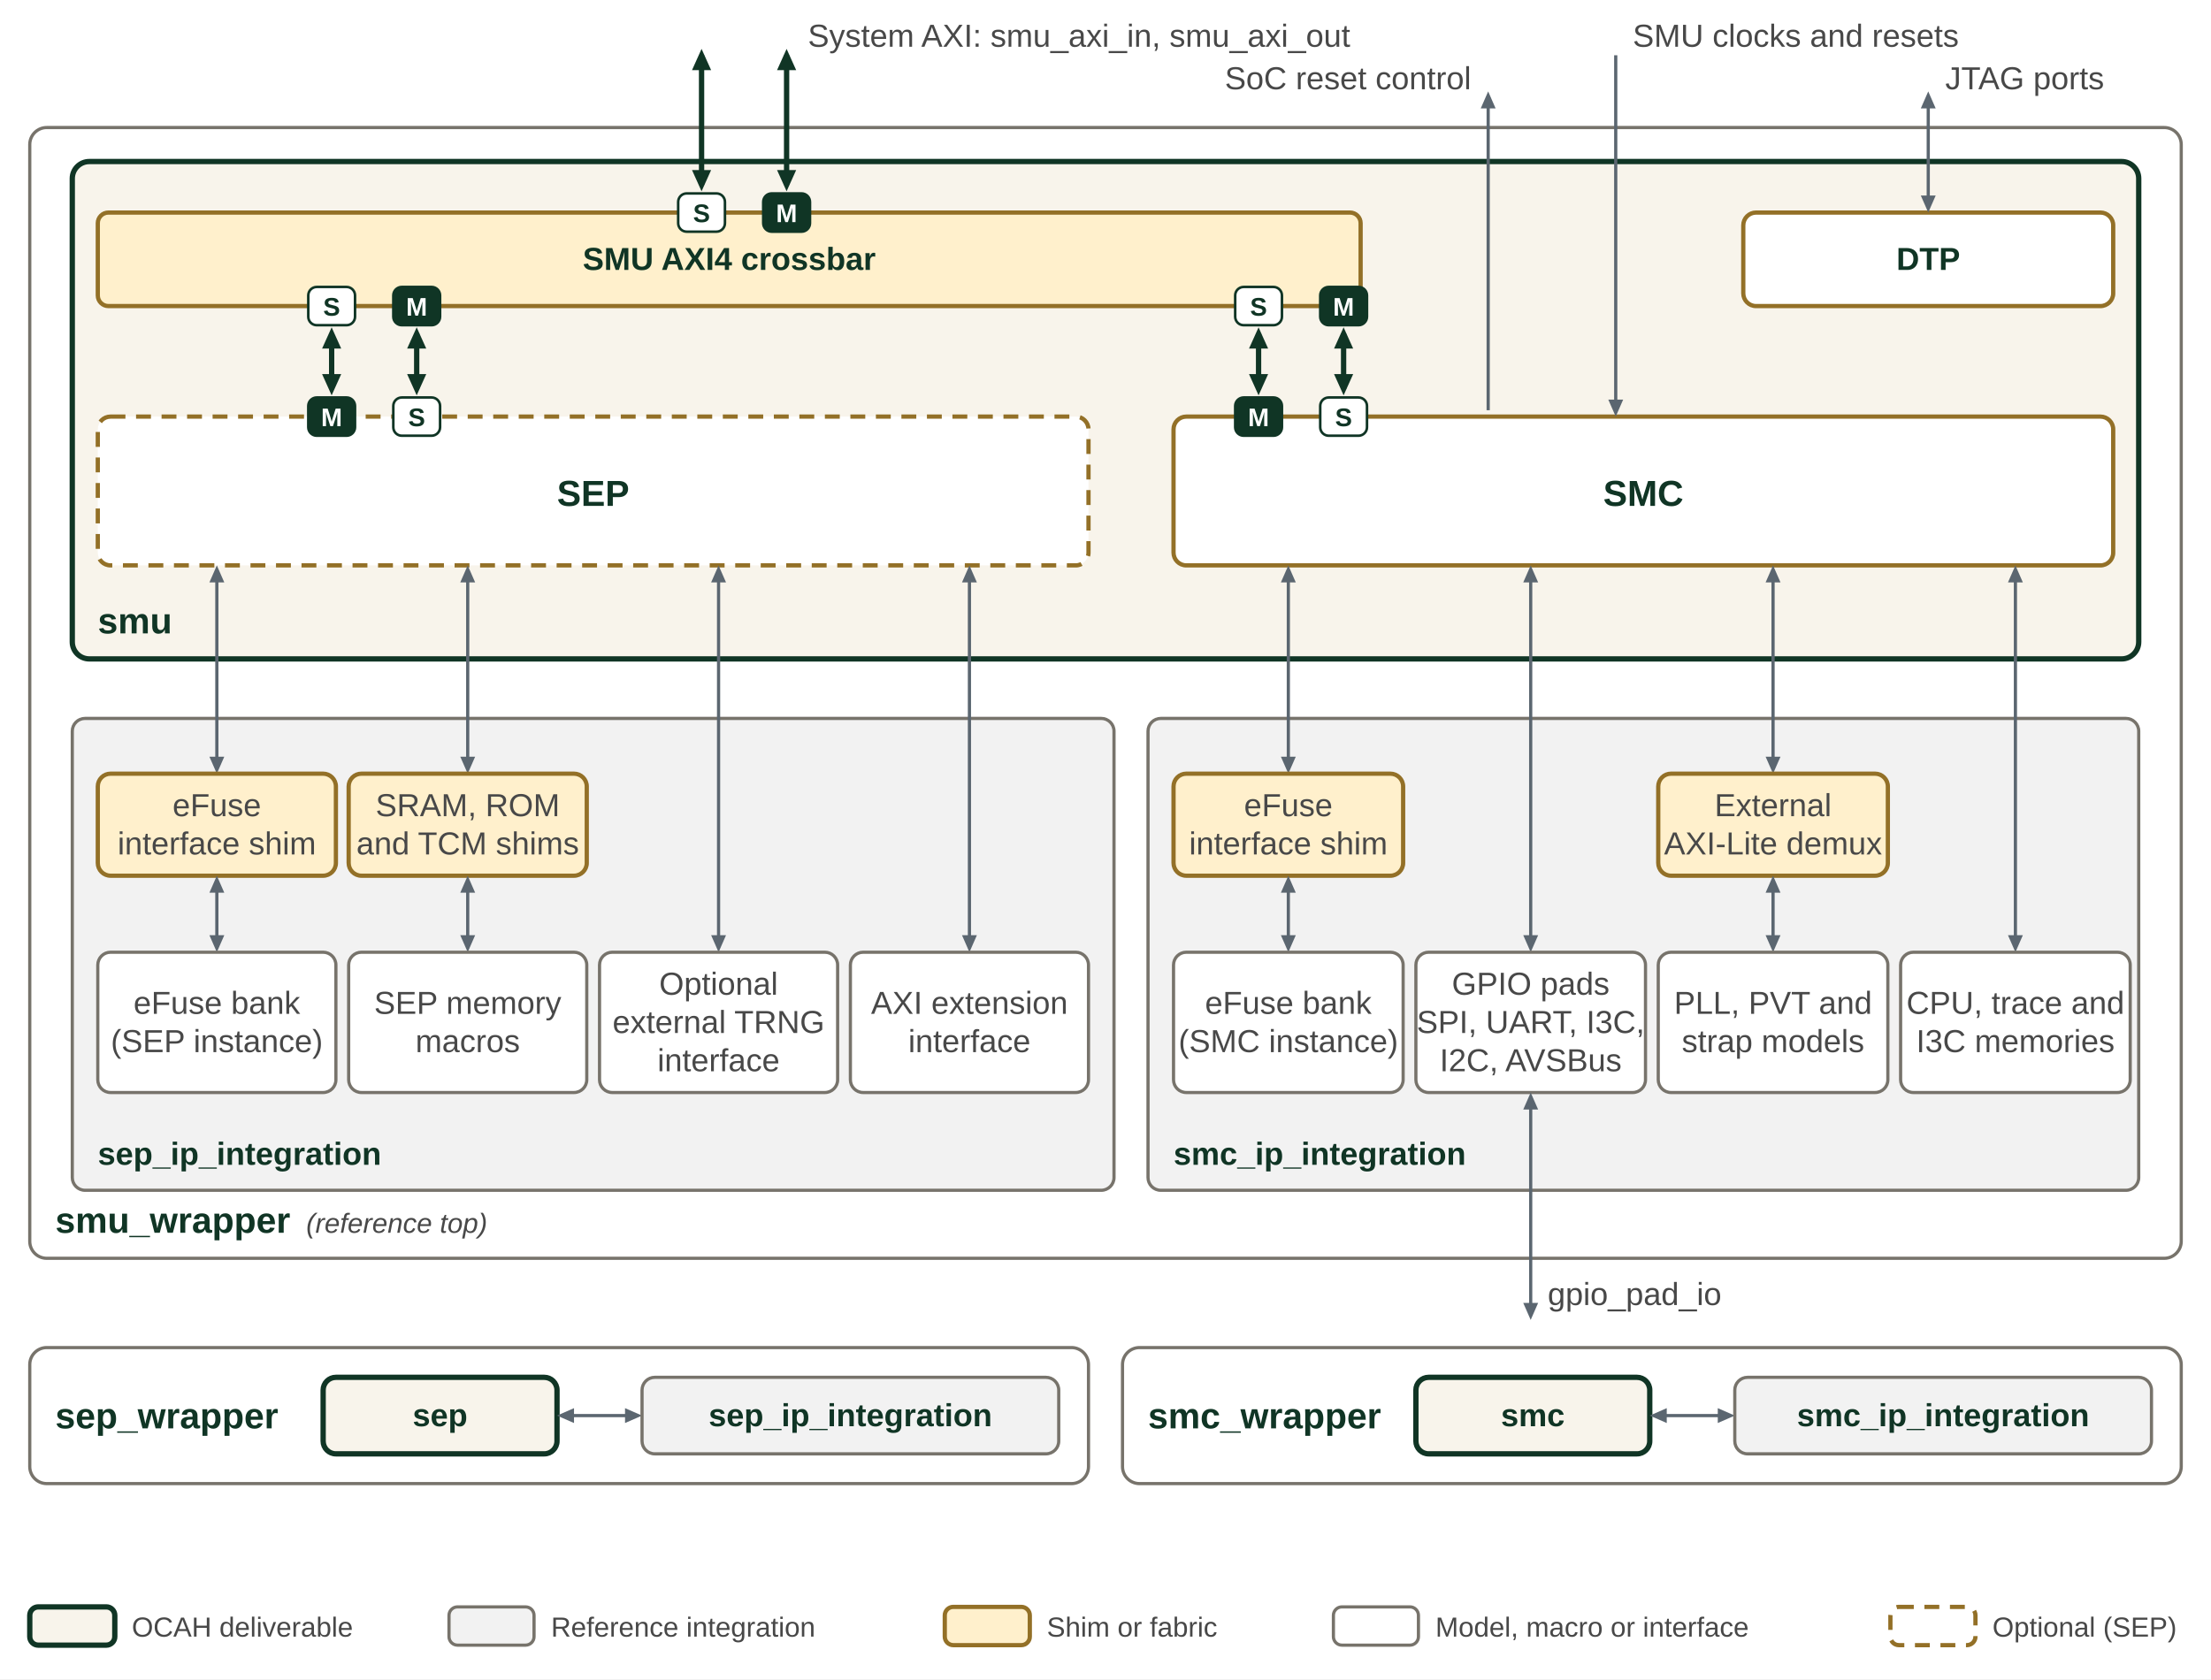
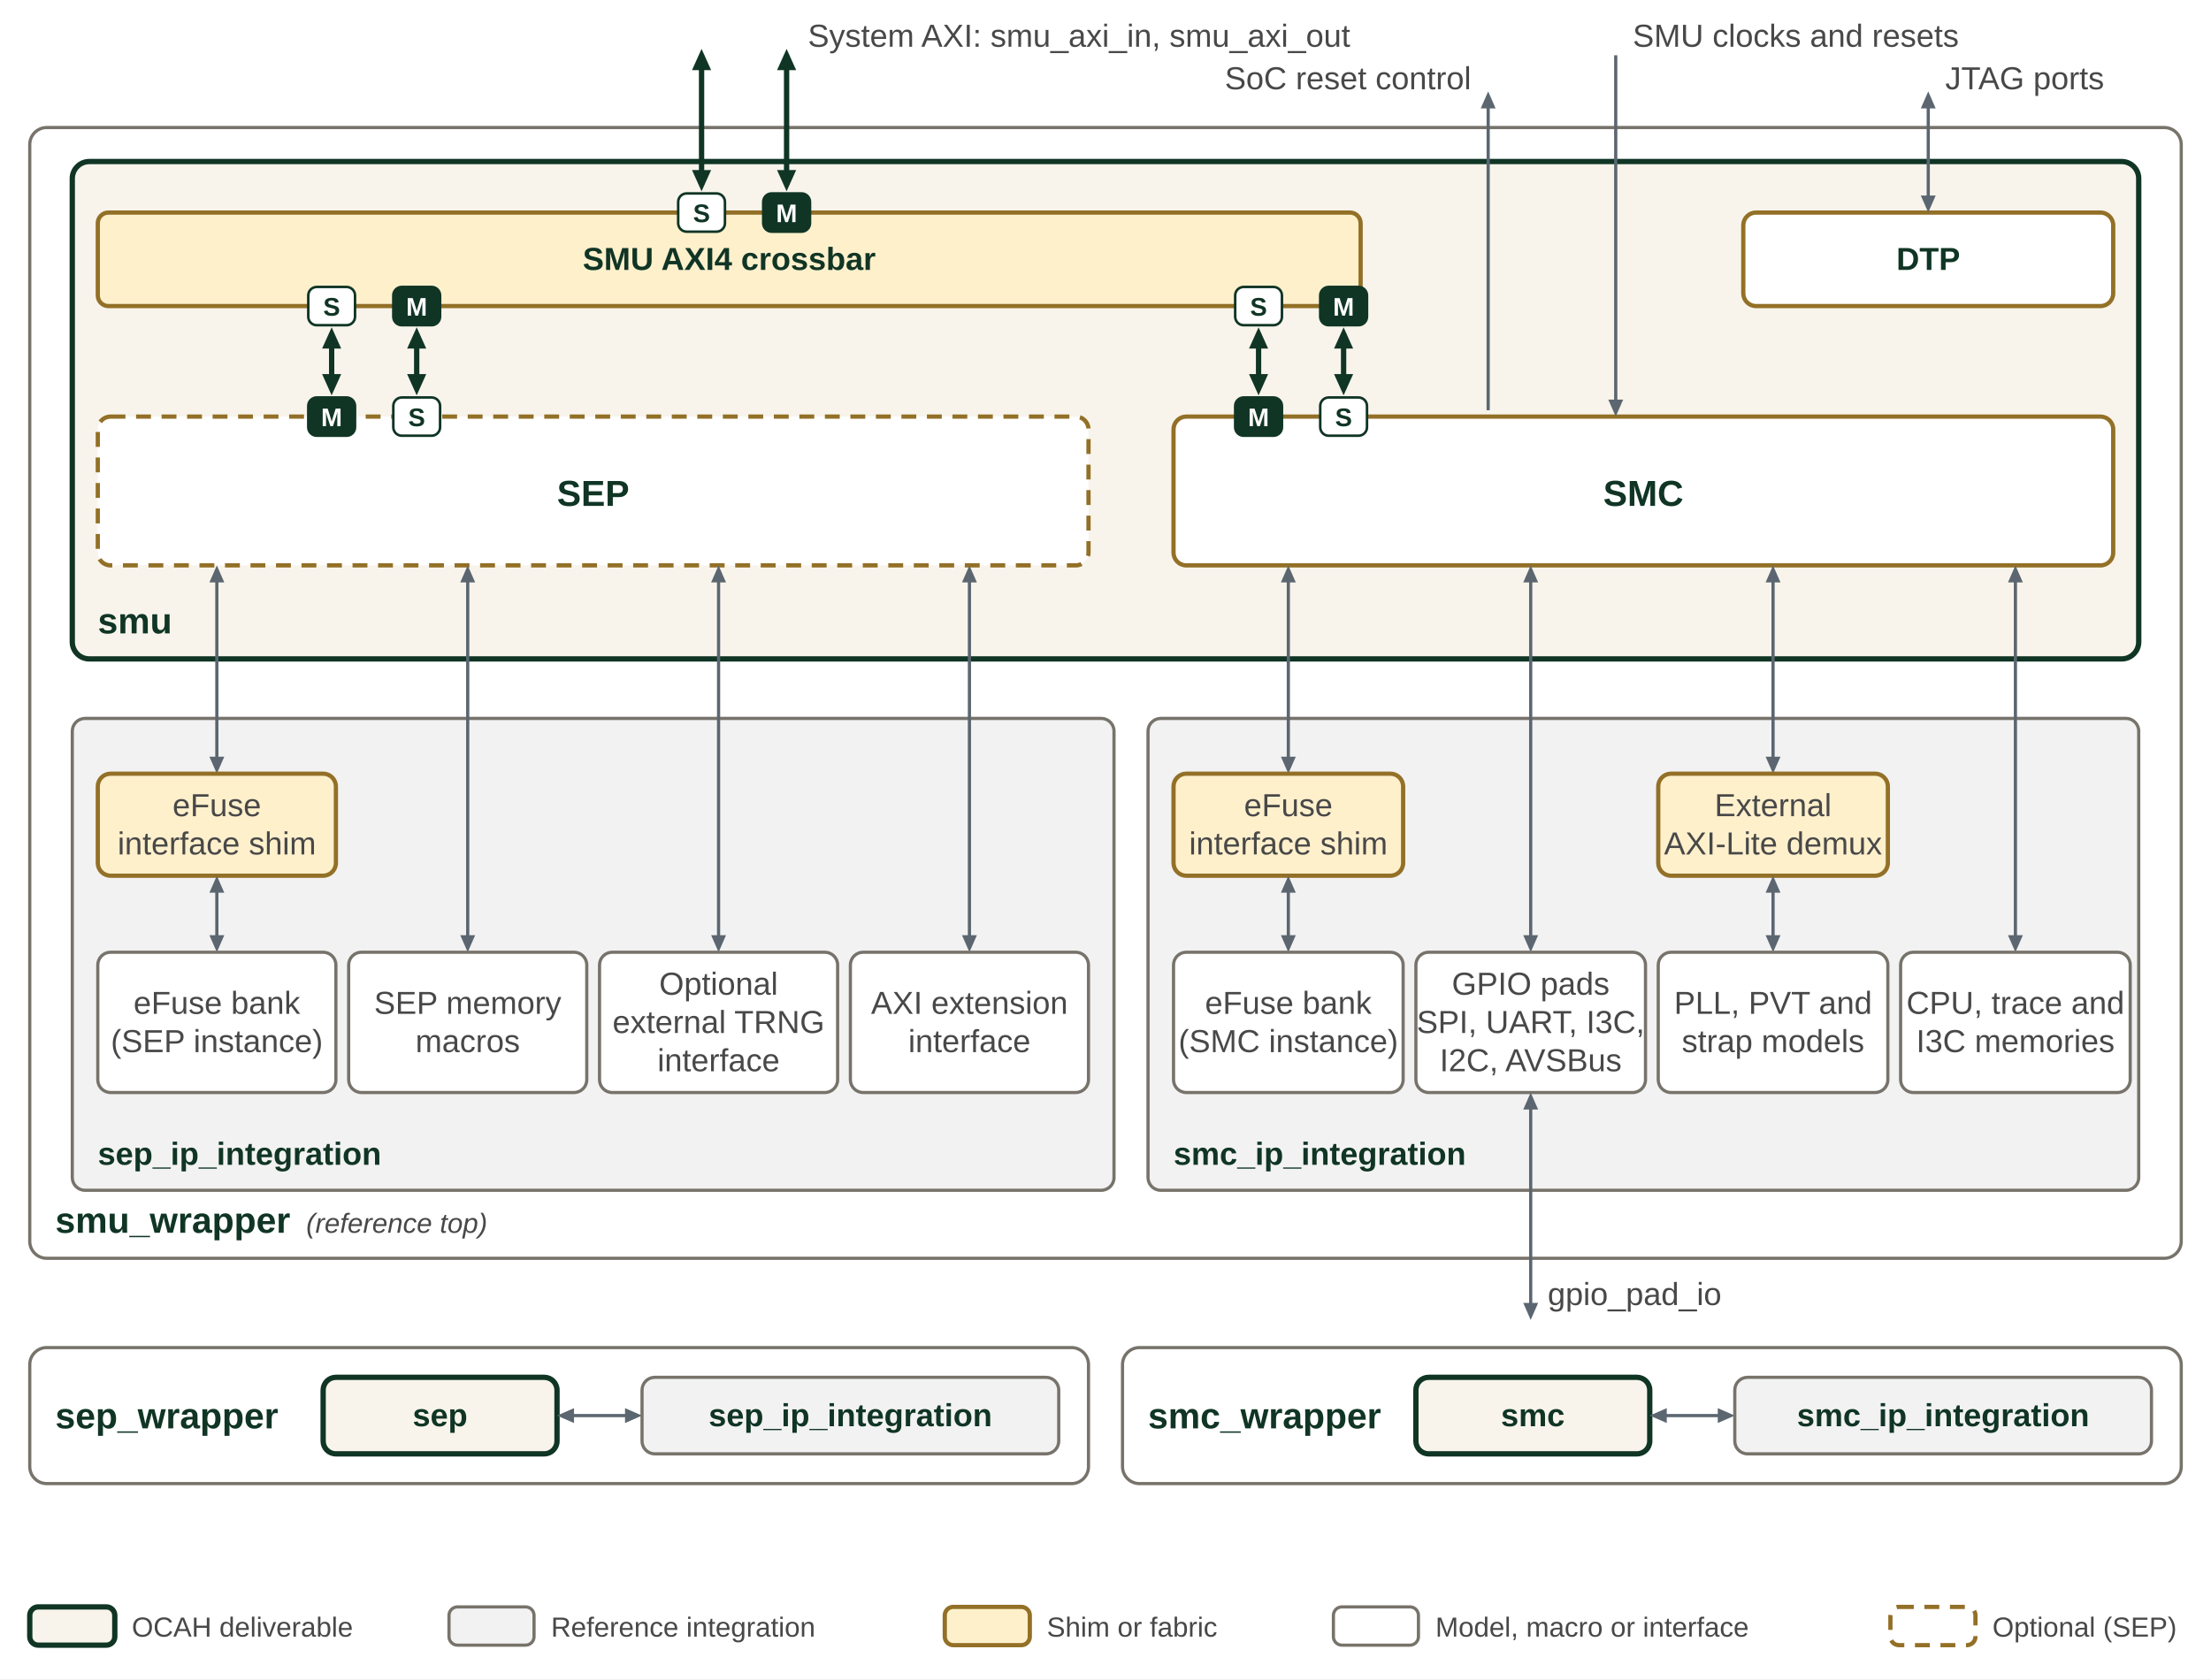
<svg xmlns="http://www.w3.org/2000/svg" width="1040" height="790" viewBox="0 0 1040 790" role="img" aria-labelledby="title desc">
  <defs>
    <marker id="ae" markerUnits="userSpaceOnUse" markerWidth="10" markerHeight="9" refX="7" refY="4.5" orient="auto">
      <path d="M0,0 L10,4.5 L0,9 Z" fill="#103525" />
    </marker>
    <marker id="as" markerUnits="userSpaceOnUse" markerWidth="10" markerHeight="9" refX="3" refY="4.5" orient="auto">
      <path d="M10,0 L0,4.5 L10,9 Z" fill="#103525" />
    </marker>
    <marker id="ge" markerUnits="userSpaceOnUse" markerWidth="8" markerHeight="7" refX="5" refY="3.5" orient="auto">
      <path d="M0,0 L8,3.5 L0,7 Z" fill="#5b6670" />
    </marker>
    <marker id="gs" markerUnits="userSpaceOnUse" markerWidth="8" markerHeight="7" refX="3" refY="3.5" orient="auto">
      <path d="M8,0 L0,3.5 L8,7 Z" fill="#5b6670" />
    </marker>
    <marker id="je" markerUnits="userSpaceOnUse" markerWidth="8" markerHeight="7" refX="5" refY="3.5" orient="auto">
      <path d="M0,0 L8,3.5 L0,7 Z" fill="#42759b" />
    </marker>
    <marker id="js" markerUnits="userSpaceOnUse" markerWidth="8" markerHeight="7" refX="3" refY="3.5" orient="auto">
      <path d="M8,0 L0,3.5 L8,7 Z" fill="#42759b" />
    </marker>
    <style>
text { font-family: Arial, sans-serif; font-size: 15px; fill: #484848; }
.t { fill: #484848; }
.b { font-size: 17px; font-weight: bold; fill: #103525; }
.bs { font-size: 15px; font-weight: bold; fill: #103525; }
.h { font-size: 22px; font-weight: bold; fill: #103525; }
.s { font-size: 13px; fill: #484848; }
.si { font-size: 13px; font-style: italic; fill: #484848; }
.pmt { font-size: 12px; font-weight: bold; fill: #ffffff; }
.pst { font-size: 12px; font-weight: bold; fill: #103525; }
.pjt { font-size: 12px; font-weight: bold; fill: #1d4b6e; }
.pct { font-size: 12px; font-weight: bold; fill: #1f5c57; }
.pm { fill: #103525; stroke: #103525; stroke-width: 1.2; }
.ps { fill: #ffffff; stroke: #103525; stroke-width: 1.2; }
.pj { fill: #e8f3ff; stroke: #42759b; stroke-width: 1.2; }
.pc { fill: #d9f0ee; stroke: #2f7f79; stroke-width: 1.2; }
.smu { fill: #ffffff; stroke: #77736b; stroke-width: 1.5; }
.network { fill: #e8f0e8; stroke: #336633; stroke-width: 2; }
.fabric { fill: #fff0cc; stroke: #937027; stroke-width: 2; }
.core { fill: #ffffff; stroke: #937027; stroke-width: 2; }
.future { fill: #ffffff; stroke: #937027; stroke-width: 2; }
.nostroke { stroke: none; }
.fut { fill: none; stroke-dasharray: 7 5; }
.opt { stroke-dasharray: 7 5; }
.hatch { fill: none; stroke: #103525; stroke-opacity: 0.16; stroke-width: 1.2; }
.external { fill: #f2f2f2; stroke: #77736b; stroke-width: 1.5; }
.axi { fill: none; stroke: #103525; stroke-width: 2.5; marker-start: url(#as); marker-end: url(#ae); }
.axio { fill: none; stroke: #103525; stroke-width: 2.5; stroke-dasharray: 8 5; marker-start: url(#as); marker-end: url(#ae); }
.sig { fill: none; stroke: #5b6670; stroke-width: 1.5; marker-start: url(#gs); marker-end: url(#ge); }
.sigo { fill: none; stroke: #5b6670; stroke-width: 1.5; marker-end: url(#ge); }
.jtag { fill: none; stroke: #42759b; stroke-width: 1.8; marker-end: url(#je); }
.jtagb { fill: none; stroke: #42759b; stroke-width: 1.8; marker-start: url(#js); marker-end: url(#je); }
.sigplain { fill: none; stroke: #5b6670; stroke-width: 1.5; }
.harness { fill: #f8f4eb; stroke: #103525; stroke-width: 2.5; }
</style>
  </defs>
  <rect width="1040" height="790" fill="#ffffff" />
  <rect class="smu" x="14" y="60" width="1012" height="532" rx="8" />
  <text class="b" x="26" y="580" text-anchor="start">smu_wrapper</text>
  <text class="si" x="144" y="580" text-anchor="start">(reference top)</text>
  <rect class="harness" x="34" y="76" width="972" height="234" rx="8" />
  <text class="b" x="46" y="298" text-anchor="start">smu</text>
  <rect class="fabric" x="46" y="100" width="594" height="44" rx="5" />
  <text class="bs" x="343" y="127" text-anchor="middle">SMU AXI4 crossbar</text>
  <rect class="core" x="820" y="100" width="174" height="44" rx="6" />
  <text class="bs" x="907" y="127" text-anchor="middle">DTP</text>
  <rect class="core opt" x="46" y="196" width="466" height="70" rx="6" />
  <text class="b" x="279" y="238" text-anchor="middle">SEP</text>
  <rect class="core" x="552" y="196" width="442" height="70" rx="6" />
  <text class="b" x="773" y="238" text-anchor="middle">SMC</text>
  <path class="axi" d="M156,157 L156,183" />
  <path class="axi" d="M196,157 L196,183" />
  <path class="axi" d="M592,157 L592,183" />
  <path class="axi" d="M632,157 L632,183" />
  <path class="axi" d="M330,26 L330,87" />
  <path class="axi" d="M370,26 L370,87" />
  <text class="t" x="380" y="22" text-anchor="start">System AXI: smu_axi_in, smu_axi_out</text>
  <path class="sigo" d="M700,193 L700,46" />
  <text class="t" x="692" y="42" text-anchor="end">SoC reset control</text>
  <path class="sigo" d="M760,26 L760,193" />
  <text class="t" x="768" y="22" text-anchor="start">SMU clocks and resets</text>
  <path class="sig" d="M907,46 L907,97" />
  <text class="t" x="915" y="42" text-anchor="start">JTAG ports</text>
  <rect class="external" x="34" y="338" width="490" height="222" rx="6" />
  <text class="bs" x="46" y="548" text-anchor="start">sep_ip_integration</text>
  <rect class="external" x="540" y="338" width="466" height="222" rx="6" />
  <text class="bs" x="552" y="548" text-anchor="start">smc_ip_integration</text>
  <path class="sig" d="M102.0,269 L102.0,361" />
  <rect class="fabric" x="46" y="364" width="112" height="48" rx="6" />
  <text class="t" x="102" y="384" text-anchor="middle">eFuse</text>
  <text class="t" x="102" y="402" text-anchor="middle">interface shim</text>
  <path class="sig" d="M102.0,415 L102.0,445" />
  <rect class="smu" x="46" y="448" width="112" height="66" rx="6" />
  <text class="t" x="102" y="477" text-anchor="middle">eFuse bank</text>
  <text class="t" x="102" y="495" text-anchor="middle">(SEP instance)</text>
-   <path class="sig" d="M220.0,269 L220.0,361" />
-   <rect class="fabric" x="164" y="364" width="112" height="48" rx="6" />
-   <text class="t" x="220" y="384" text-anchor="middle">SRAM, ROM</text>
-   <text class="t" x="220" y="402" text-anchor="middle">and TCM shims</text>
-   <path class="sig" d="M220.0,415 L220.0,445" />
+   <path class="sig" d="M220.0,269 L220.0,445" />
  <rect class="smu" x="164" y="448" width="112" height="66" rx="6" />
  <text class="t" x="220" y="477" text-anchor="middle">SEP memory</text>
  <text class="t" x="220" y="495" text-anchor="middle">macros</text>
  <path class="sig" d="M338.0,269 L338.0,445" />
  <rect class="smu" x="282" y="448" width="112" height="66" rx="6" />
  <text class="t" x="338" y="468" text-anchor="middle">Optional</text>
  <text class="t" x="338" y="486" text-anchor="middle">external TRNG</text>
  <text class="t" x="338" y="504" text-anchor="middle">interface</text>
  <path class="sig" d="M456.0,269 L456.0,445" />
  <rect class="smu" x="400" y="448" width="112" height="66" rx="6" />
  <text class="t" x="456" y="477" text-anchor="middle">AXI extension</text>
  <text class="t" x="456" y="495" text-anchor="middle">interface</text>
  <path class="sig" d="M606.0,269 L606.0,361" />
  <rect class="fabric" x="552" y="364" width="108" height="48" rx="6" />
  <text class="t" x="606" y="384" text-anchor="middle">eFuse</text>
  <text class="t" x="606" y="402" text-anchor="middle">interface shim</text>
  <path class="sig" d="M606.0,415 L606.0,445" />
  <rect class="smu" x="552" y="448" width="108" height="66" rx="6" />
  <text class="t" x="606" y="477" text-anchor="middle">eFuse bank</text>
  <text class="t" x="606" y="495" text-anchor="middle">(SMC instance)</text>
  <path class="sig" d="M720.0,269 L720.0,445" />
  <rect class="smu" x="666" y="448" width="108" height="66" rx="6" />
  <text class="t" x="720" y="468" text-anchor="middle">GPIO pads</text>
  <text class="t" x="720" y="486" text-anchor="middle">SPI, UART, I3C,</text>
  <text class="t" x="720" y="504" text-anchor="middle">I2C, AVSBus</text>
  <path class="sig" d="M720.0,517 L720.0,618" />
  <text class="t" x="728" y="614" text-anchor="start">gpio_pad_io</text>
  <path class="sig" d="M834.0,269 L834.0,361" />
  <rect class="fabric" x="780" y="364" width="108" height="48" rx="6" />
  <text class="t" x="834" y="384" text-anchor="middle">External</text>
  <text class="t" x="834" y="402" text-anchor="middle">AXI-Lite demux</text>
  <path class="sig" d="M834.0,415 L834.0,445" />
  <rect class="smu" x="780" y="448" width="108" height="66" rx="6" />
  <text class="t" x="834" y="477" text-anchor="middle">PLL, PVT and</text>
  <text class="t" x="834" y="495" text-anchor="middle">strap models</text>
  <path class="sig" d="M948.0,269 L948.0,445" />
  <rect class="smu" x="894" y="448" width="108" height="66" rx="6" />
  <text class="t" x="948" y="477" text-anchor="middle">CPU, trace and</text>
  <text class="t" x="948" y="495" text-anchor="middle">I3C memories</text>
  <rect class="smu" x="14" y="634" width="498" height="64" rx="8" />
  <text class="b" x="26" y="672" text-anchor="start">sep_wrapper</text>
  <rect class="harness" x="152" y="648" width="110" height="36" rx="6" />
  <text class="bs" x="207" y="671" text-anchor="middle">sep</text>
  <path class="sig" d="M265,666 L299,666" />
  <rect class="external" x="302" y="648" width="196" height="36" rx="6" />
  <text class="bs" x="400" y="671" text-anchor="middle">sep_ip_integration</text>
  <rect class="smu" x="528" y="634" width="498" height="64" rx="8" />
  <text class="b" x="540" y="672" text-anchor="start">smc_wrapper</text>
  <rect class="harness" x="666" y="648" width="110" height="36" rx="6" />
  <text class="bs" x="721" y="671" text-anchor="middle">smc</text>
  <path class="sig" d="M779,666 L813,666" />
  <rect class="external" x="816" y="648" width="196" height="36" rx="6" />
  <text class="bs" x="914" y="671" text-anchor="middle">smc_ip_integration</text>
  <rect class="harness" x="14" y="756" width="40" height="18" rx="4" />
  <text class="s" x="62" y="770" text-anchor="start">OCAH deliverable</text>
  <rect class="external" x="211.2" y="756" width="40" height="18" rx="4" />
  <text class="s" x="259.2" y="770" text-anchor="start">Reference integration</text>
  <rect class="fabric" x="444.4" y="756" width="40" height="18" rx="4" />
  <text class="s" x="492.4" y="770" text-anchor="start">Shim or fabric</text>
  <rect class="smu" x="627.2" y="756" width="40" height="18" rx="4" />
  <text class="s" x="675.2" y="770" text-anchor="start">Model, macro or interface</text>
  <rect class="core opt" x="889.2" y="756" width="40" height="18" rx="4" />
  <text class="s" x="937.2" y="770" text-anchor="start">Optional (SEP)</text>
  <rect class="ps" x="145.0" y="135.0" width="22" height="18" rx="4" />
  <text class="pst" x="156" y="148.5" text-anchor="middle">S</text>
  <rect class="pm" x="145.0" y="187.0" width="22" height="18" rx="4" />
  <text class="pmt" x="156" y="200.5" text-anchor="middle">M</text>
  <rect class="pm" x="185.0" y="135.0" width="22" height="18" rx="4" />
  <text class="pmt" x="196" y="148.5" text-anchor="middle">M</text>
  <rect class="ps" x="185.0" y="187.0" width="22" height="18" rx="4" />
  <text class="pst" x="196" y="200.5" text-anchor="middle">S</text>
  <rect class="ps" x="581.0" y="135.0" width="22" height="18" rx="4" />
  <text class="pst" x="592" y="148.5" text-anchor="middle">S</text>
  <rect class="pm" x="581.0" y="187.0" width="22" height="18" rx="4" />
  <text class="pmt" x="592" y="200.5" text-anchor="middle">M</text>
  <rect class="pm" x="621.0" y="135.0" width="22" height="18" rx="4" />
  <text class="pmt" x="632" y="148.5" text-anchor="middle">M</text>
  <rect class="ps" x="621.0" y="187.0" width="22" height="18" rx="4" />
  <text class="pst" x="632" y="200.5" text-anchor="middle">S</text>
  <rect class="ps" x="319.0" y="91.0" width="22" height="18" rx="4" />
  <text class="pst" x="330" y="104.5" text-anchor="middle">S</text>
  <rect class="pm" x="359.0" y="91.0" width="22" height="18" rx="4" />
  <text class="pmt" x="370" y="104.5" text-anchor="middle">M</text>
</svg>
